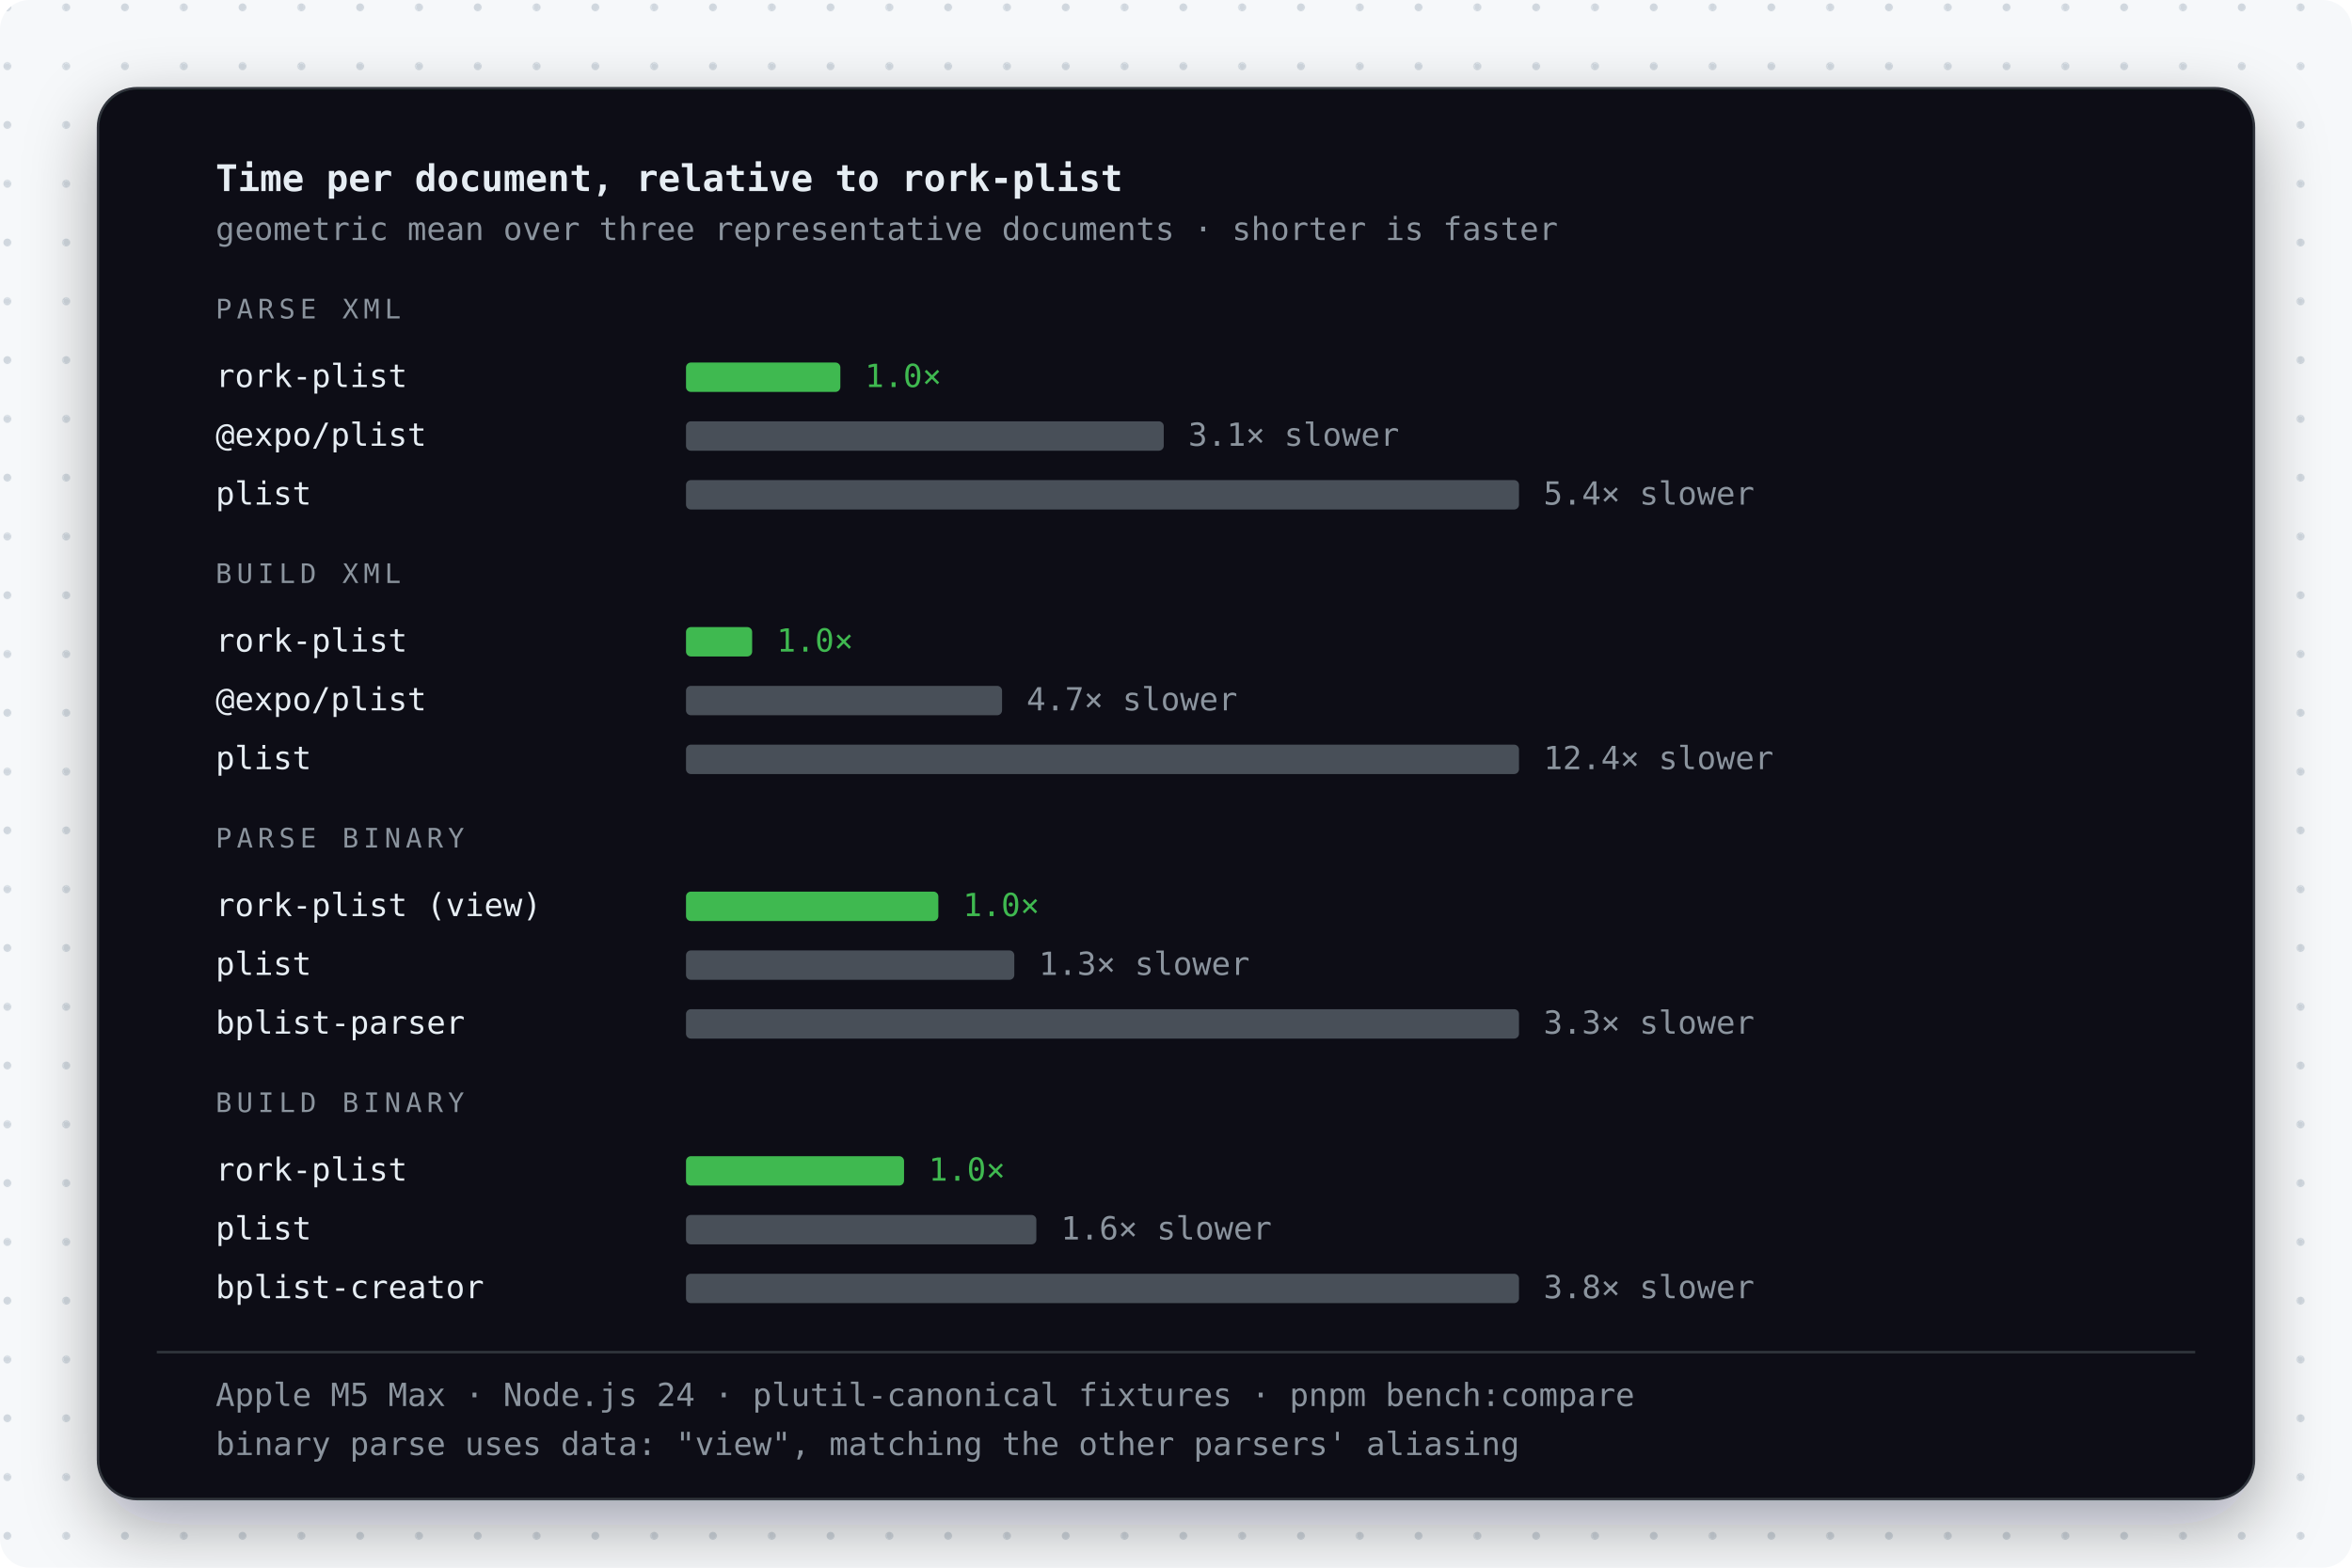
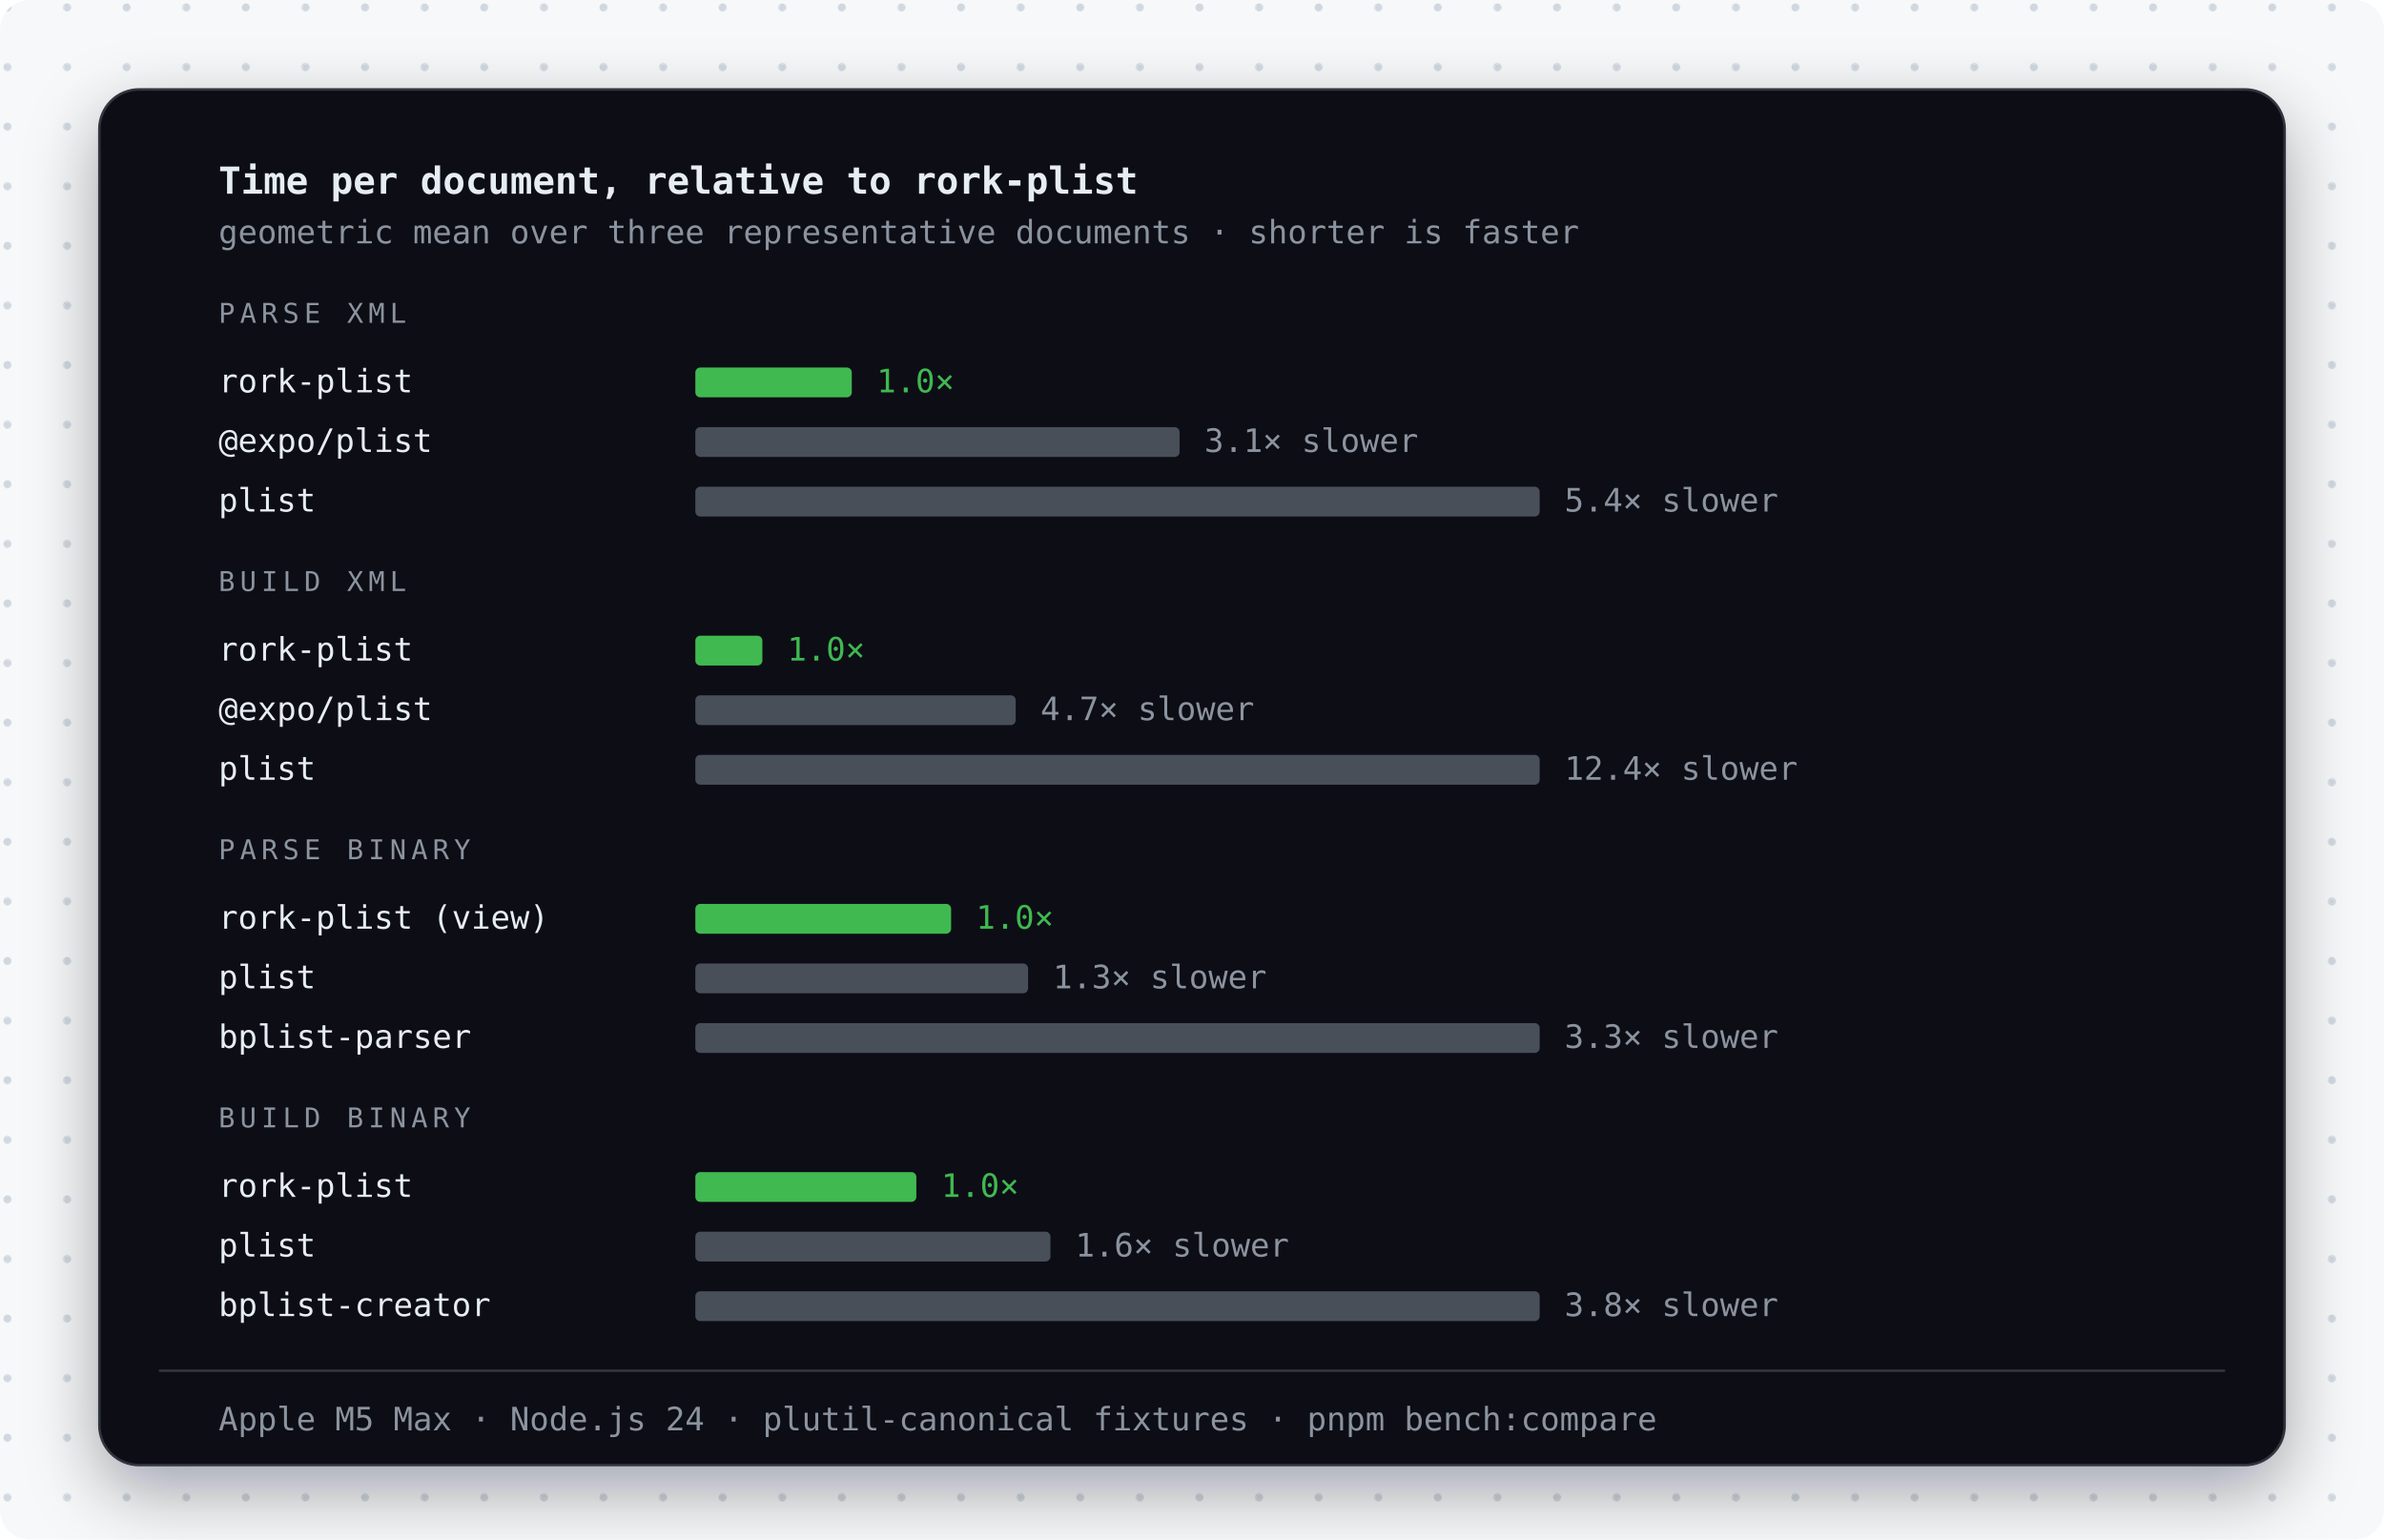
- <svg xmlns="http://www.w3.org/2000/svg" width="960" height="640" viewBox="0 0 960 640" fill="none" role="img" aria-label="Benchmark chart comparing rork-plist with the plist, @expo/plist, bplist-parser, and bplist-creator packages. Bars show time relative to rork-plist as the geometric mean over three representative documents. Parsing XML, plist takes 5.4 times as long and @expo/plist 3.1 times. Building XML, plist takes 12.4 times as long and @expo/plist 4.7 times. Parsing binary in aliasing mode, plist takes 1.3 times as long and bplist-parser 3.3 times. Building binary, plist takes 1.6 times as long and bplist-creator 3.8 times.">
+ <svg xmlns="http://www.w3.org/2000/svg" width="960" height="620" viewBox="0 0 960 620" fill="none" role="img" aria-label="Benchmark chart comparing rork-plist with the plist, @expo/plist, bplist-parser, and bplist-creator packages. Bars show time relative to rork-plist as the geometric mean over three representative documents. Parsing XML, plist takes 5.4 times as long and @expo/plist 3.1 times. Building XML, plist takes 12.4 times as long and @expo/plist 4.7 times. Parsing binary in aliasing mode, plist takes 1.3 times as long and bplist-parser 3.3 times. Building binary, plist takes 1.6 times as long and bplist-creator 3.8 times.">
  <defs>
    <pattern id="dots" width="24" height="24" patternUnits="userSpaceOnUse">
      <circle cx="3" cy="3" r="1.6" fill="#d0d7de" />
    </pattern>
    <filter id="cardShadow" x="-8%" y="-8%" width="116%" height="124%">
      <feDropShadow dx="0" dy="10" stdDeviation="14" flood-color="#0d1117" flood-opacity="0.35" />
    </filter>
  </defs>
-   <rect width="960" height="640" rx="12" fill="#f6f8fa" />
-   <rect width="960" height="640" rx="12" fill="url(#dots)" />
-   <rect x="40" y="36" width="880" height="576" rx="16" fill="#0d1117" stroke="#30363d" filter="url(#cardShadow)" />
+   <rect width="960" height="620" rx="12" fill="#f6f8fa" />
+   <rect width="960" height="620" rx="12" fill="url(#dots)" />
+   <rect x="40" y="36" width="880" height="554" rx="16" fill="#0d1117" stroke="#30363d" filter="url(#cardShadow)" />
  <g font-family="ui-monospace, SFMono-Regular, Menlo, Consolas, monospace" font-size="13">
    <text x="88" y="78" fill="#e6edf3" font-weight="bold" font-size="15">Time per document, relative to rork-plist</text>
    <text x="88" y="98" fill="#8b949e">geometric mean over three representative documents · shorter is faster</text>
    <text x="88" y="130" fill="#8b949e" font-size="11" letter-spacing="2">PARSE XML</text>
    <g>
      <text x="88" y="158" fill="#e6edf3">rork-plist</text>
      <rect x="280" y="148" width="63" height="12" rx="2" fill="#3fb950" />
      <text x="353" y="158" fill="#3fb950">1.0×</text>
    </g>
    <g>
      <text x="88" y="182" fill="#e6edf3">@expo/plist</text>
      <rect x="280" y="172" width="195" height="12" rx="2" fill="#484f58" />
      <text x="485" y="182" fill="#8b949e">3.1× slower</text>
    </g>
    <g>
      <text x="88" y="206" fill="#e6edf3">plist</text>
      <rect x="280" y="196" width="340" height="12" rx="2" fill="#484f58" />
      <text x="630" y="206" fill="#8b949e">5.4× slower</text>
    </g>
    <text x="88" y="238" fill="#8b949e" font-size="11" letter-spacing="2">BUILD XML</text>
    <g>
      <text x="88" y="266" fill="#e6edf3">rork-plist</text>
      <rect x="280" y="256" width="27" height="12" rx="2" fill="#3fb950" />
      <text x="317" y="266" fill="#3fb950">1.0×</text>
    </g>
    <g>
      <text x="88" y="290" fill="#e6edf3">@expo/plist</text>
      <rect x="280" y="280" width="129" height="12" rx="2" fill="#484f58" />
      <text x="419" y="290" fill="#8b949e">4.7× slower</text>
    </g>
    <g>
      <text x="88" y="314" fill="#e6edf3">plist</text>
      <rect x="280" y="304" width="340" height="12" rx="2" fill="#484f58" />
      <text x="630" y="314" fill="#8b949e">12.4× slower</text>
    </g>
    <text x="88" y="346" fill="#8b949e" font-size="11" letter-spacing="2">PARSE BINARY</text>
    <g>
      <text x="88" y="374" fill="#e6edf3">rork-plist (view)</text>
      <rect x="280" y="364" width="103" height="12" rx="2" fill="#3fb950" />
      <text x="393" y="374" fill="#3fb950">1.0×</text>
    </g>
    <g>
      <text x="88" y="398" fill="#e6edf3">plist</text>
      <rect x="280" y="388" width="134" height="12" rx="2" fill="#484f58" />
      <text x="424" y="398" fill="#8b949e">1.3× slower</text>
    </g>
    <g>
      <text x="88" y="422" fill="#e6edf3">bplist-parser</text>
      <rect x="280" y="412" width="340" height="12" rx="2" fill="#484f58" />
      <text x="630" y="422" fill="#8b949e">3.3× slower</text>
    </g>
    <text x="88" y="454" fill="#8b949e" font-size="11" letter-spacing="2">BUILD BINARY</text>
    <g>
      <text x="88" y="482" fill="#e6edf3">rork-plist</text>
      <rect x="280" y="472" width="89" height="12" rx="2" fill="#3fb950" />
      <text x="379" y="482" fill="#3fb950">1.0×</text>
    </g>
    <g>
      <text x="88" y="506" fill="#e6edf3">plist</text>
      <rect x="280" y="496" width="143" height="12" rx="2" fill="#484f58" />
      <text x="433" y="506" fill="#8b949e">1.6× slower</text>
    </g>
    <g>
      <text x="88" y="530" fill="#e6edf3">bplist-creator</text>
      <rect x="280" y="520" width="340" height="12" rx="2" fill="#484f58" />
      <text x="630" y="530" fill="#8b949e">3.8× slower</text>
    </g>
    <line x1="64" y1="552" x2="896" y2="552" stroke="#30363d" />
-     <text x="88" y="574" fill="#8b949e">Apple M5 Max · Node.js 24 · plutil-canonical fixtures · pnpm bench:compare</text>
-     <text x="88" y="594" fill="#8b949e">binary parse uses data: "view", matching the other parsers' aliasing</text>
+     <text x="88" y="576" fill="#8b949e">Apple M5 Max · Node.js 24 · plutil-canonical fixtures · pnpm bench:compare</text>
  </g>
</svg>
